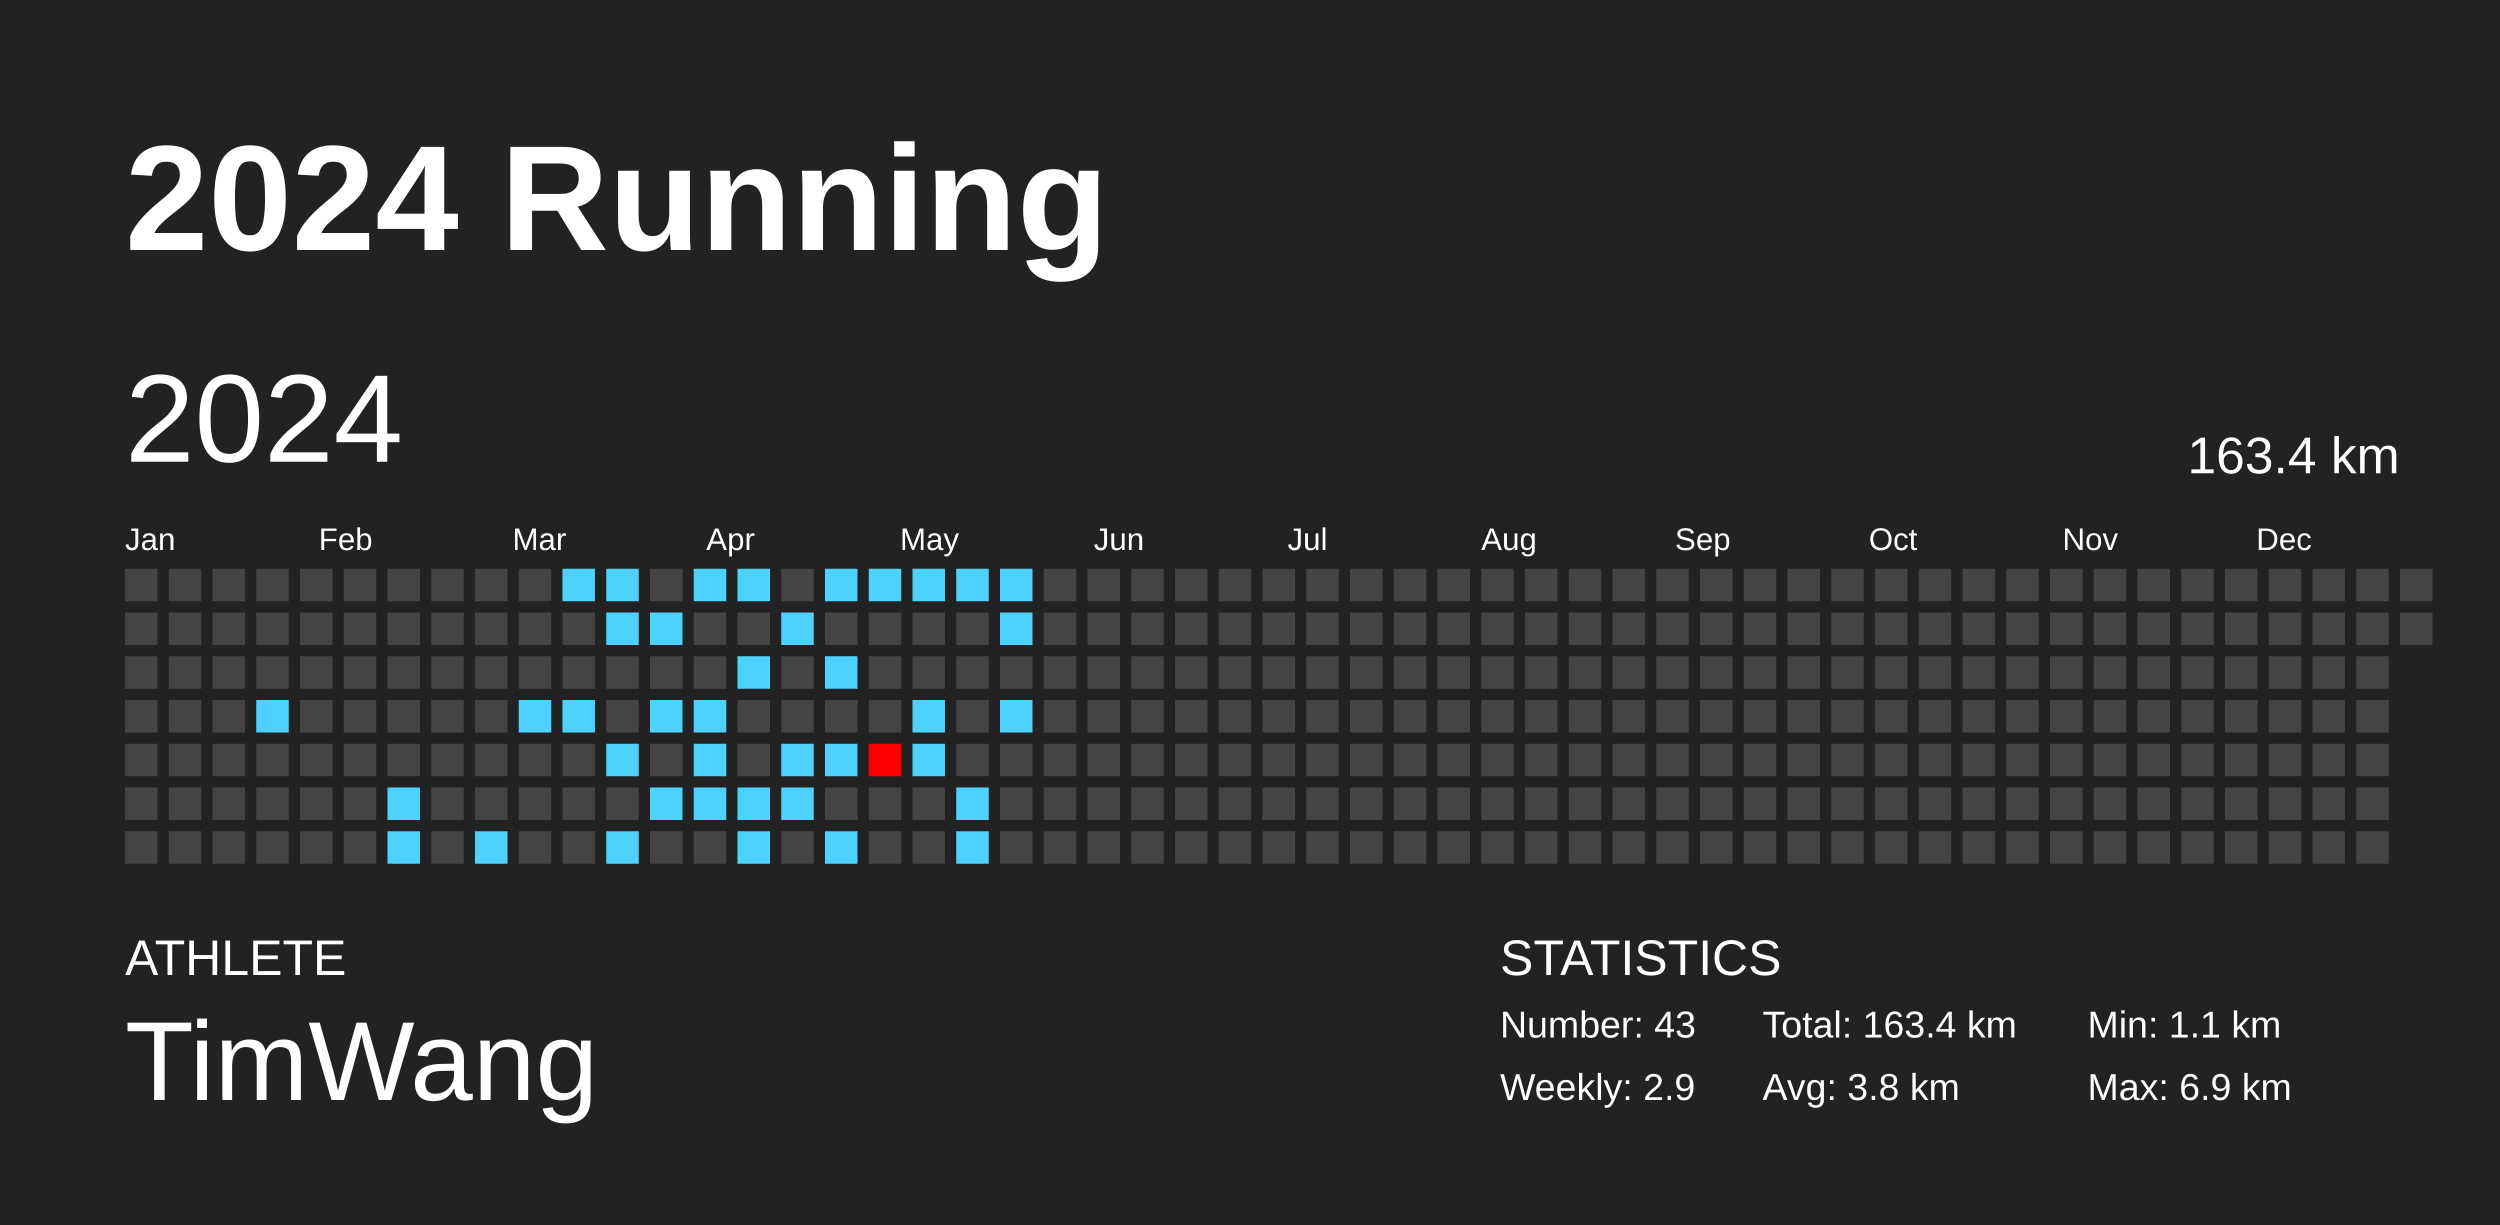
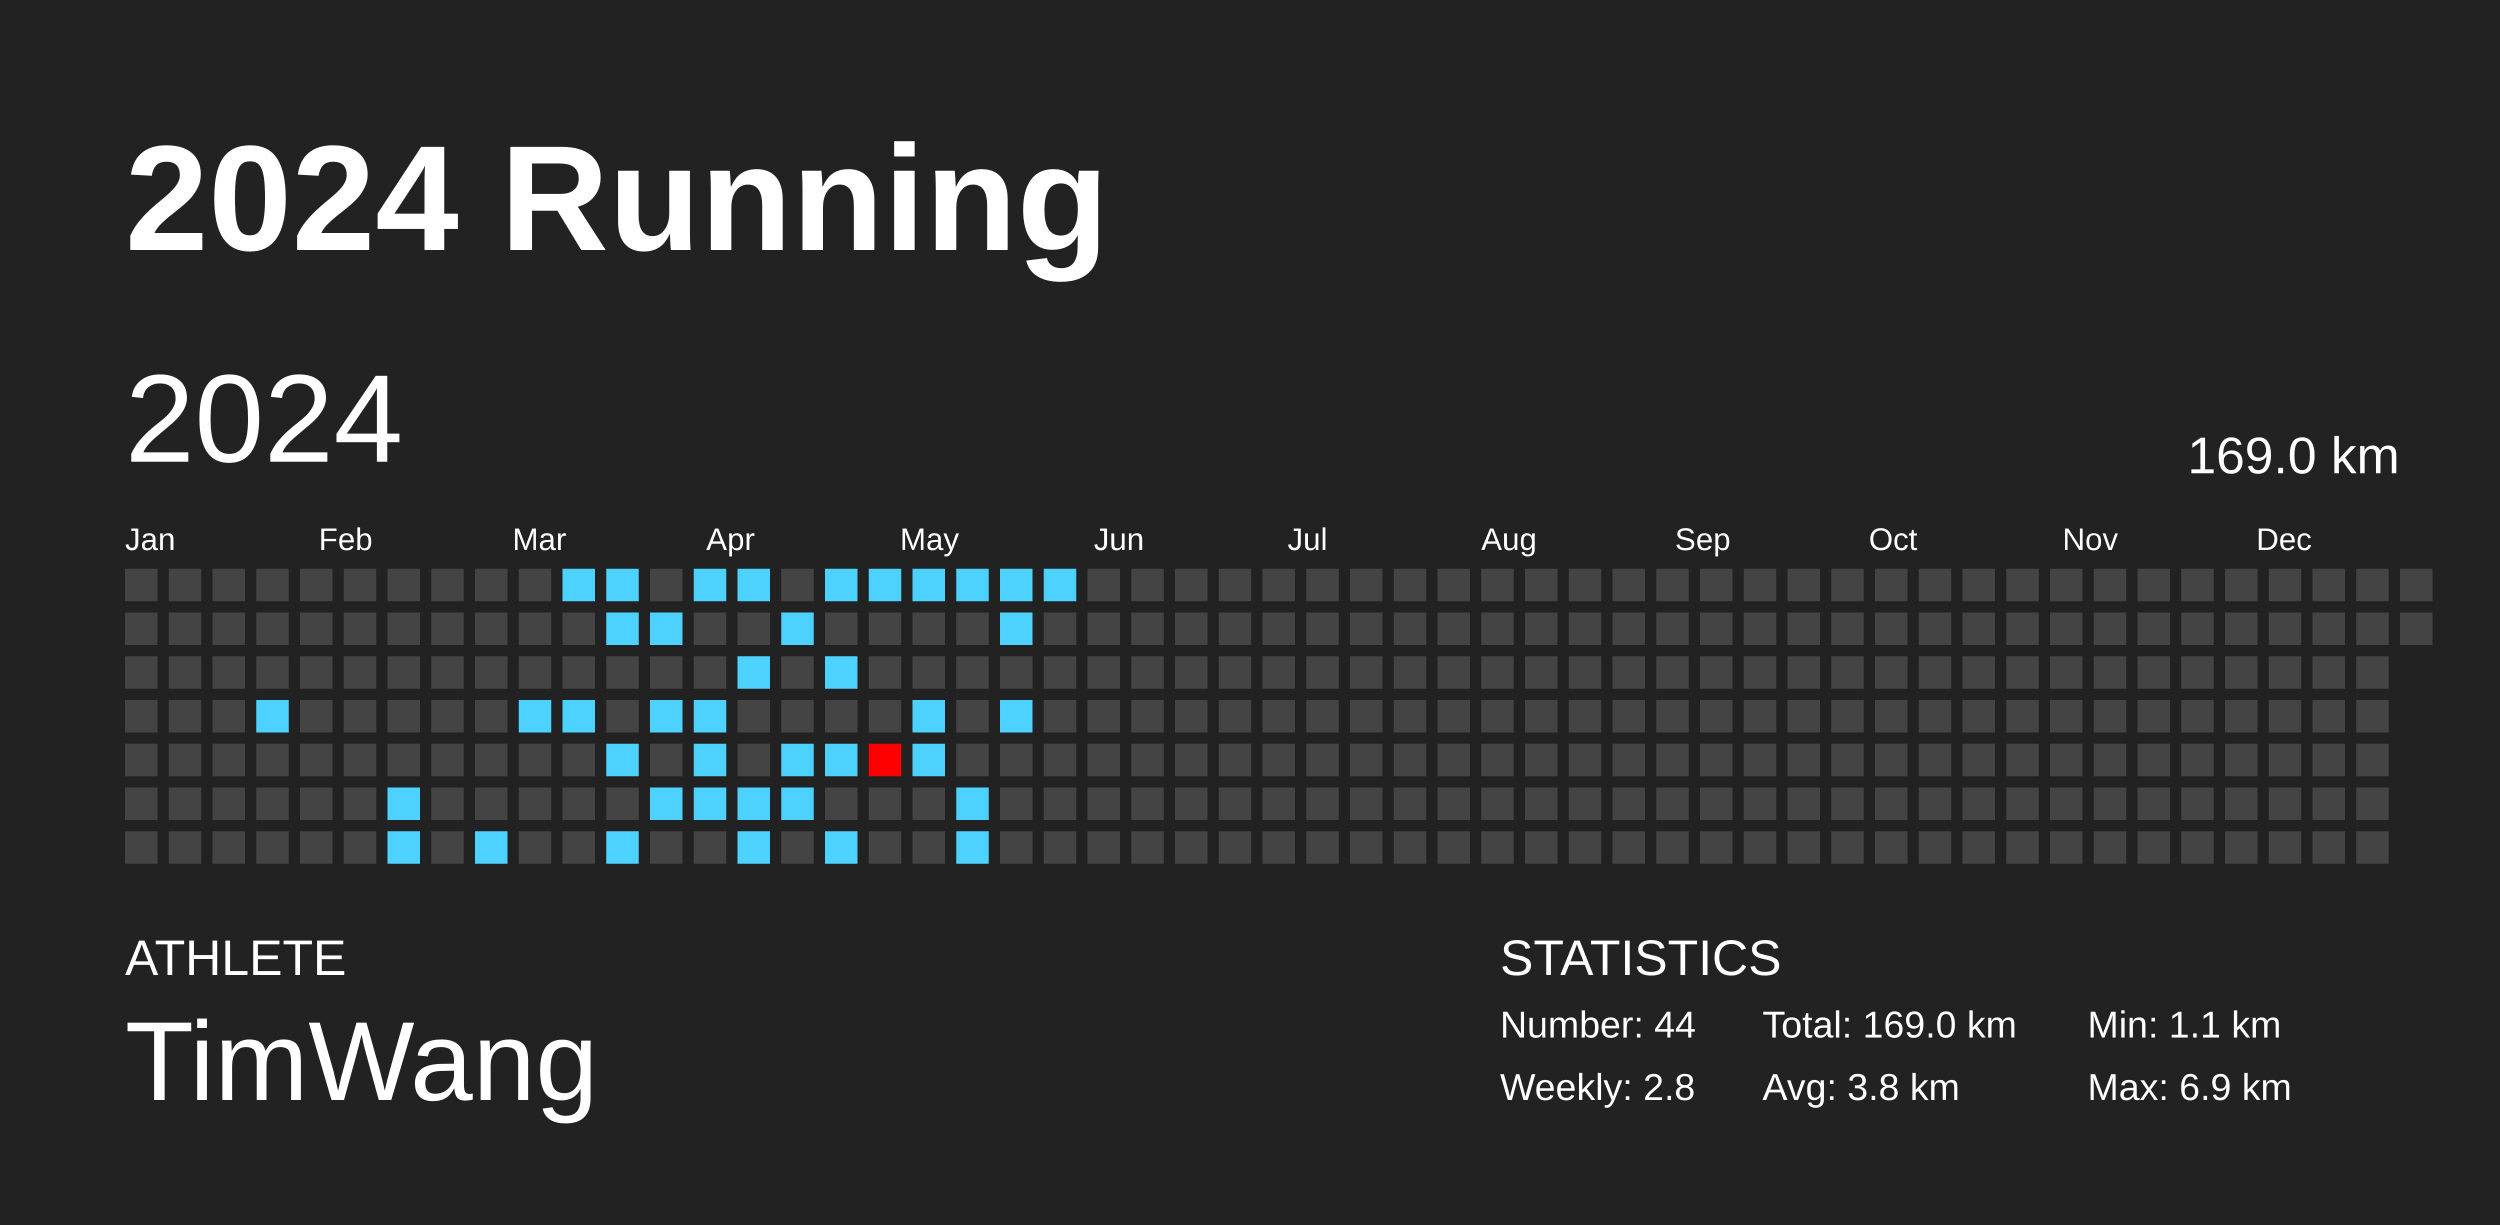
<svg xmlns="http://www.w3.org/2000/svg" baseProfile="full" height="98mm" version="1.1" viewBox="0,0,200,98" width="200mm">
  <defs />
  <rect fill="#222222" height="98" width="200" x="0" y="0" />
  <text fill="#FFFFFF" style="font-size:12px; font-family:Arial; font-weight:bold;" x="10" y="20">2024 Running</text>
  <text fill="#FFFFFF" style="font-size:4px; font-family:Arial" x="10" y="78">ATHLETE</text>
  <text fill="#FFFFFF" style="font-size:9px; font-family:Arial" x="10" y="88">TimWang</text>
  <text fill="#FFFFFF" style="font-size:4px; font-family:Arial" x="120" y="78">STATISTICS</text>
-   <text fill="#FFFFFF" style="font-size:3px; font-family:Arial" x="120" y="83">Number: 43</text>
-   <text fill="#FFFFFF" style="font-size:3px; font-family:Arial" x="120" y="88">Weekly: 2.9</text>
-   <text fill="#FFFFFF" style="font-size:3px; font-family:Arial" x="141" y="83">Total: 163.4 km</text>
+   <text fill="#FFFFFF" style="font-size:3px; font-family:Arial" x="120" y="83">Number: 44</text>
+   <text fill="#FFFFFF" style="font-size:3px; font-family:Arial" x="120" y="88">Weekly: 2.8</text>
+   <text fill="#FFFFFF" style="font-size:3px; font-family:Arial" x="141" y="83">Total: 169.0 km</text>
  <text fill="#FFFFFF" style="font-size:3px; font-family:Arial" x="141" y="88">Avg: 3.8 km</text>
  <text fill="#FFFFFF" style="font-size:3px; font-family:Arial" x="167" y="83">Min: 1.1 km</text>
  <text fill="#FFFFFF" style="font-size:3px; font-family:Arial" x="167" y="88">Max: 6.9 km</text>
  <text dominant-baseline="hanging" fill="#FFFFFF" style="font-size:10.0px; font-family:Arial;" x="10" y="30">2024</text>
-   <text dominant-baseline="hanging" fill="#FFFFFF" style="font-size:4.125px; font-family:Arial;" x="175" y="35">163.4 km</text>
+   <text dominant-baseline="hanging" fill="#FFFFFF" style="font-size:4.125px; font-family:Arial;" x="175" y="35">169.0 km</text>
  <text fill="#FFFFFF" style="font-size:2.5px; font-family:Arial" x="10.0" y="44">Jan</text>
  <text fill="#FFFFFF" style="font-size:2.5px; font-family:Arial" x="25.5" y="44">Feb</text>
  <text fill="#FFFFFF" style="font-size:2.5px; font-family:Arial" x="41.0" y="44">Mar</text>
  <text fill="#FFFFFF" style="font-size:2.5px; font-family:Arial" x="56.5" y="44">Apr</text>
  <text fill="#FFFFFF" style="font-size:2.5px; font-family:Arial" x="72.0" y="44">May</text>
  <text fill="#FFFFFF" style="font-size:2.5px; font-family:Arial" x="87.5" y="44">Jun</text>
  <text fill="#FFFFFF" style="font-size:2.5px; font-family:Arial" x="103.0" y="44">Jul</text>
  <text fill="#FFFFFF" style="font-size:2.5px; font-family:Arial" x="118.5" y="44">Aug</text>
  <text fill="#FFFFFF" style="font-size:2.5px; font-family:Arial" x="134.0" y="44">Sep</text>
  <text fill="#FFFFFF" style="font-size:2.5px; font-family:Arial" x="149.5" y="44">Oct</text>
  <text fill="#FFFFFF" style="font-size:2.5px; font-family:Arial" x="165.0" y="44">Nov</text>
  <text fill="#FFFFFF" style="font-size:2.5px; font-family:Arial" x="180.5" y="44">Dec</text>
  <rect fill="#444444" height="2.6" width="2.6" x="10.0" y="45.5" />
  <rect fill="#444444" height="2.6" width="2.6" x="10.0" y="49.0" />
  <rect fill="#444444" height="2.6" width="2.6" x="10.0" y="52.5" />
  <rect fill="#444444" height="2.6" width="2.6" x="10.0" y="56.0" />
  <rect fill="#444444" height="2.6" width="2.6" x="10.0" y="59.5" />
  <rect fill="#444444" height="2.6" width="2.6" x="10.0" y="63.0" />
  <rect fill="#444444" height="2.6" width="2.6" x="10.0" y="66.5" />
  <rect fill="#444444" height="2.6" width="2.6" x="13.5" y="45.5" />
  <rect fill="#444444" height="2.6" width="2.6" x="13.5" y="49.0" />
  <rect fill="#444444" height="2.6" width="2.6" x="13.5" y="52.5" />
  <rect fill="#444444" height="2.6" width="2.6" x="13.5" y="56.0" />
  <rect fill="#444444" height="2.6" width="2.6" x="13.5" y="59.5" />
  <rect fill="#444444" height="2.6" width="2.6" x="13.5" y="63.0" />
  <rect fill="#444444" height="2.6" width="2.6" x="13.5" y="66.5" />
  <rect fill="#444444" height="2.6" width="2.6" x="17.0" y="45.5" />
  <rect fill="#444444" height="2.6" width="2.6" x="17.0" y="49.0" />
  <rect fill="#444444" height="2.6" width="2.6" x="17.0" y="52.5" />
  <rect fill="#444444" height="2.6" width="2.6" x="17.0" y="56.0" />
  <rect fill="#444444" height="2.6" width="2.6" x="17.0" y="59.5" />
  <rect fill="#444444" height="2.6" width="2.6" x="17.0" y="63.0" />
  <rect fill="#444444" height="2.6" width="2.6" x="17.0" y="66.5" />
  <rect fill="#444444" height="2.6" width="2.6" x="20.5" y="45.5" />
  <rect fill="#444444" height="2.6" width="2.6" x="20.5" y="49.0" />
  <rect fill="#444444" height="2.6" width="2.6" x="20.5" y="52.5" />
  <rect fill="#4dd2ff" height="2.6" width="2.6" x="20.5" y="56.0" />
  <rect fill="#444444" height="2.6" width="2.6" x="20.5" y="59.5" />
  <rect fill="#444444" height="2.6" width="2.6" x="20.5" y="63.0" />
  <rect fill="#444444" height="2.6" width="2.6" x="20.5" y="66.5" />
  <rect fill="#444444" height="2.6" width="2.6" x="24.0" y="45.5" />
  <rect fill="#444444" height="2.6" width="2.6" x="24.0" y="49.0" />
  <rect fill="#444444" height="2.6" width="2.6" x="24.0" y="52.5" />
  <rect fill="#444444" height="2.6" width="2.6" x="24.0" y="56.0" />
  <rect fill="#444444" height="2.6" width="2.6" x="24.0" y="59.5" />
  <rect fill="#444444" height="2.6" width="2.6" x="24.0" y="63.0" />
  <rect fill="#444444" height="2.6" width="2.6" x="24.0" y="66.5" />
  <rect fill="#444444" height="2.6" width="2.6" x="27.5" y="45.5" />
  <rect fill="#444444" height="2.6" width="2.6" x="27.5" y="49.0" />
  <rect fill="#444444" height="2.6" width="2.6" x="27.5" y="52.5" />
  <rect fill="#444444" height="2.6" width="2.6" x="27.5" y="56.0" />
  <rect fill="#444444" height="2.6" width="2.6" x="27.5" y="59.5" />
  <rect fill="#444444" height="2.6" width="2.6" x="27.5" y="63.0" />
  <rect fill="#444444" height="2.6" width="2.6" x="27.5" y="66.5" />
  <rect fill="#444444" height="2.6" width="2.6" x="31.0" y="45.5" />
  <rect fill="#444444" height="2.6" width="2.6" x="31.0" y="49.0" />
  <rect fill="#444444" height="2.6" width="2.6" x="31.0" y="52.5" />
  <rect fill="#444444" height="2.6" width="2.6" x="31.0" y="56.0" />
  <rect fill="#444444" height="2.6" width="2.6" x="31.0" y="59.5" />
  <rect fill="#4dd2ff" height="2.6" width="2.6" x="31.0" y="63.0" />
  <rect fill="#4dd2ff" height="2.6" width="2.6" x="31.0" y="66.5" />
  <rect fill="#444444" height="2.6" width="2.6" x="34.5" y="45.5" />
  <rect fill="#444444" height="2.6" width="2.6" x="34.5" y="49.0" />
  <rect fill="#444444" height="2.6" width="2.6" x="34.5" y="52.5" />
  <rect fill="#444444" height="2.6" width="2.6" x="34.5" y="56.0" />
  <rect fill="#444444" height="2.6" width="2.6" x="34.5" y="59.5" />
  <rect fill="#444444" height="2.6" width="2.6" x="34.5" y="63.0" />
  <rect fill="#444444" height="2.6" width="2.6" x="34.5" y="66.5" />
  <rect fill="#444444" height="2.6" width="2.6" x="38.0" y="45.5" />
  <rect fill="#444444" height="2.6" width="2.6" x="38.0" y="49.0" />
  <rect fill="#444444" height="2.6" width="2.6" x="38.0" y="52.5" />
  <rect fill="#444444" height="2.6" width="2.6" x="38.0" y="56.0" />
  <rect fill="#444444" height="2.6" width="2.6" x="38.0" y="59.5" />
  <rect fill="#444444" height="2.6" width="2.6" x="38.0" y="63.0" />
  <rect fill="#4dd2ff" height="2.6" width="2.6" x="38.0" y="66.5" />
  <rect fill="#444444" height="2.6" width="2.6" x="41.5" y="45.5" />
  <rect fill="#444444" height="2.6" width="2.6" x="41.5" y="49.0" />
  <rect fill="#444444" height="2.6" width="2.6" x="41.5" y="52.5" />
  <rect fill="#4dd2ff" height="2.6" width="2.6" x="41.5" y="56.0" />
  <rect fill="#444444" height="2.6" width="2.6" x="41.5" y="59.5" />
  <rect fill="#444444" height="2.6" width="2.6" x="41.5" y="63.0" />
  <rect fill="#444444" height="2.6" width="2.6" x="41.5" y="66.5" />
  <rect fill="#4dd2ff" height="2.6" width="2.6" x="45.0" y="45.5" />
  <rect fill="#444444" height="2.6" width="2.6" x="45.0" y="49.0" />
  <rect fill="#444444" height="2.6" width="2.6" x="45.0" y="52.5" />
  <rect fill="#4dd2ff" height="2.6" width="2.6" x="45.0" y="56.0" />
  <rect fill="#444444" height="2.6" width="2.6" x="45.0" y="59.5" />
  <rect fill="#444444" height="2.6" width="2.6" x="45.0" y="63.0" />
  <rect fill="#444444" height="2.6" width="2.6" x="45.0" y="66.5" />
  <rect fill="#4dd2ff" height="2.6" width="2.6" x="48.5" y="45.5" />
  <rect fill="#4dd2ff" height="2.6" width="2.6" x="48.5" y="49.0" />
  <rect fill="#444444" height="2.6" width="2.6" x="48.5" y="52.5" />
  <rect fill="#444444" height="2.6" width="2.6" x="48.5" y="56.0" />
  <rect fill="#4dd2ff" height="2.6" width="2.6" x="48.5" y="59.5" />
  <rect fill="#444444" height="2.6" width="2.6" x="48.5" y="63.0" />
  <rect fill="#4dd2ff" height="2.6" width="2.6" x="48.5" y="66.5" />
  <rect fill="#444444" height="2.6" width="2.6" x="52.0" y="45.5" />
  <rect fill="#4dd2ff" height="2.6" width="2.6" x="52.0" y="49.0" />
  <rect fill="#444444" height="2.6" width="2.6" x="52.0" y="52.5" />
  <rect fill="#4dd2ff" height="2.6" width="2.6" x="52.0" y="56.0" />
  <rect fill="#444444" height="2.6" width="2.6" x="52.0" y="59.5" />
  <rect fill="#4dd2ff" height="2.6" width="2.6" x="52.0" y="63.0" />
  <rect fill="#444444" height="2.6" width="2.6" x="52.0" y="66.5" />
  <rect fill="#4dd2ff" height="2.6" width="2.6" x="55.5" y="45.5" />
  <rect fill="#444444" height="2.6" width="2.6" x="55.5" y="49.0" />
  <rect fill="#444444" height="2.6" width="2.6" x="55.5" y="52.5" />
  <rect fill="#4dd2ff" height="2.6" width="2.6" x="55.5" y="56.0" />
  <rect fill="#4dd2ff" height="2.6" width="2.6" x="55.5" y="59.5" />
  <rect fill="#4dd2ff" height="2.6" width="2.6" x="55.5" y="63.0" />
  <rect fill="#444444" height="2.6" width="2.6" x="55.5" y="66.5" />
  <rect fill="#4dd2ff" height="2.6" width="2.6" x="59.0" y="45.5" />
  <rect fill="#444444" height="2.6" width="2.6" x="59.0" y="49.0" />
  <rect fill="#4dd2ff" height="2.6" width="2.6" x="59.0" y="52.5" />
  <rect fill="#444444" height="2.6" width="2.6" x="59.0" y="56.0" />
  <rect fill="#444444" height="2.6" width="2.6" x="59.0" y="59.5" />
  <rect fill="#4dd2ff" height="2.6" width="2.6" x="59.0" y="63.0" />
  <rect fill="#4dd2ff" height="2.6" width="2.6" x="59.0" y="66.5" />
  <rect fill="#444444" height="2.6" width="2.6" x="62.5" y="45.5" />
  <rect fill="#4dd2ff" height="2.6" width="2.6" x="62.5" y="49.0" />
  <rect fill="#444444" height="2.6" width="2.6" x="62.5" y="52.5" />
  <rect fill="#444444" height="2.6" width="2.6" x="62.5" y="56.0" />
  <rect fill="#4dd2ff" height="2.6" width="2.6" x="62.5" y="59.5" />
  <rect fill="#4dd2ff" height="2.6" width="2.6" x="62.5" y="63.0" />
  <rect fill="#444444" height="2.6" width="2.6" x="62.5" y="66.5" />
  <rect fill="#4dd2ff" height="2.6" width="2.6" x="66.0" y="45.5" />
  <rect fill="#444444" height="2.6" width="2.6" x="66.0" y="49.0" />
  <rect fill="#4dd2ff" height="2.6" width="2.6" x="66.0" y="52.5" />
  <rect fill="#444444" height="2.6" width="2.6" x="66.0" y="56.0" />
  <rect fill="#4dd2ff" height="2.6" width="2.6" x="66.0" y="59.5" />
  <rect fill="#444444" height="2.6" width="2.6" x="66.0" y="63.0" />
  <rect fill="#4dd2ff" height="2.6" width="2.6" x="66.0" y="66.5" />
  <rect fill="#4dd2ff" height="2.6" width="2.6" x="69.5" y="45.5" />
  <rect fill="#444444" height="2.6" width="2.6" x="69.5" y="49.0" />
  <rect fill="#444444" height="2.6" width="2.6" x="69.5" y="52.5" />
  <rect fill="#444444" height="2.6" width="2.6" x="69.5" y="56.0" />
  <rect fill="#ff0000" height="2.6" width="2.6" x="69.5" y="59.5" />
  <rect fill="#444444" height="2.6" width="2.6" x="69.5" y="63.0" />
  <rect fill="#444444" height="2.6" width="2.6" x="69.5" y="66.5" />
  <rect fill="#4dd2ff" height="2.6" width="2.6" x="73.0" y="45.5" />
  <rect fill="#444444" height="2.6" width="2.6" x="73.0" y="49.0" />
  <rect fill="#444444" height="2.6" width="2.6" x="73.0" y="52.5" />
  <rect fill="#4dd2ff" height="2.6" width="2.6" x="73.0" y="56.0" />
  <rect fill="#4dd2ff" height="2.6" width="2.6" x="73.0" y="59.5" />
  <rect fill="#444444" height="2.6" width="2.6" x="73.0" y="63.0" />
  <rect fill="#444444" height="2.6" width="2.6" x="73.0" y="66.5" />
  <rect fill="#4dd2ff" height="2.6" width="2.6" x="76.5" y="45.5" />
  <rect fill="#444444" height="2.6" width="2.6" x="76.5" y="49.0" />
  <rect fill="#444444" height="2.6" width="2.6" x="76.5" y="52.5" />
  <rect fill="#444444" height="2.6" width="2.6" x="76.5" y="56.0" />
  <rect fill="#444444" height="2.6" width="2.6" x="76.5" y="59.5" />
  <rect fill="#4dd2ff" height="2.6" width="2.6" x="76.5" y="63.0" />
  <rect fill="#4dd2ff" height="2.6" width="2.6" x="76.5" y="66.5" />
  <rect fill="#4dd2ff" height="2.6" width="2.6" x="80.0" y="45.5" />
  <rect fill="#4dd2ff" height="2.6" width="2.6" x="80.0" y="49.0" />
  <rect fill="#444444" height="2.6" width="2.6" x="80.0" y="52.5" />
  <rect fill="#4dd2ff" height="2.6" width="2.6" x="80.0" y="56.0" />
  <rect fill="#444444" height="2.6" width="2.6" x="80.0" y="59.5" />
  <rect fill="#444444" height="2.6" width="2.6" x="80.0" y="63.0" />
  <rect fill="#444444" height="2.6" width="2.6" x="80.0" y="66.5" />
-   <rect fill="#444444" height="2.6" width="2.6" x="83.5" y="45.5" />
+   <rect fill="#4dd2ff" height="2.6" width="2.6" x="83.5" y="45.5" />
  <rect fill="#444444" height="2.6" width="2.6" x="83.5" y="49.0" />
  <rect fill="#444444" height="2.6" width="2.6" x="83.5" y="52.5" />
  <rect fill="#444444" height="2.6" width="2.6" x="83.5" y="56.0" />
  <rect fill="#444444" height="2.6" width="2.6" x="83.5" y="59.5" />
  <rect fill="#444444" height="2.6" width="2.6" x="83.5" y="63.0" />
  <rect fill="#444444" height="2.6" width="2.6" x="83.5" y="66.5" />
  <rect fill="#444444" height="2.6" width="2.6" x="87.0" y="45.5" />
  <rect fill="#444444" height="2.6" width="2.6" x="87.0" y="49.0" />
  <rect fill="#444444" height="2.6" width="2.6" x="87.0" y="52.5" />
  <rect fill="#444444" height="2.6" width="2.6" x="87.0" y="56.0" />
  <rect fill="#444444" height="2.6" width="2.6" x="87.0" y="59.5" />
  <rect fill="#444444" height="2.6" width="2.6" x="87.0" y="63.0" />
  <rect fill="#444444" height="2.6" width="2.6" x="87.0" y="66.5" />
  <rect fill="#444444" height="2.6" width="2.6" x="90.5" y="45.5" />
  <rect fill="#444444" height="2.6" width="2.6" x="90.5" y="49.0" />
  <rect fill="#444444" height="2.6" width="2.6" x="90.5" y="52.5" />
  <rect fill="#444444" height="2.6" width="2.6" x="90.5" y="56.0" />
  <rect fill="#444444" height="2.6" width="2.6" x="90.5" y="59.5" />
  <rect fill="#444444" height="2.6" width="2.6" x="90.5" y="63.0" />
  <rect fill="#444444" height="2.6" width="2.6" x="90.5" y="66.5" />
  <rect fill="#444444" height="2.6" width="2.6" x="94.0" y="45.5" />
  <rect fill="#444444" height="2.6" width="2.6" x="94.0" y="49.0" />
  <rect fill="#444444" height="2.6" width="2.6" x="94.0" y="52.5" />
  <rect fill="#444444" height="2.6" width="2.6" x="94.0" y="56.0" />
  <rect fill="#444444" height="2.6" width="2.6" x="94.0" y="59.5" />
  <rect fill="#444444" height="2.6" width="2.6" x="94.0" y="63.0" />
  <rect fill="#444444" height="2.6" width="2.6" x="94.0" y="66.5" />
  <rect fill="#444444" height="2.6" width="2.6" x="97.5" y="45.5" />
  <rect fill="#444444" height="2.6" width="2.6" x="97.5" y="49.0" />
  <rect fill="#444444" height="2.6" width="2.6" x="97.5" y="52.5" />
  <rect fill="#444444" height="2.6" width="2.6" x="97.5" y="56.0" />
  <rect fill="#444444" height="2.6" width="2.6" x="97.5" y="59.5" />
  <rect fill="#444444" height="2.6" width="2.6" x="97.5" y="63.0" />
  <rect fill="#444444" height="2.6" width="2.6" x="97.5" y="66.5" />
  <rect fill="#444444" height="2.6" width="2.6" x="101.0" y="45.5" />
  <rect fill="#444444" height="2.6" width="2.6" x="101.0" y="49.0" />
  <rect fill="#444444" height="2.6" width="2.6" x="101.0" y="52.5" />
  <rect fill="#444444" height="2.6" width="2.6" x="101.0" y="56.0" />
  <rect fill="#444444" height="2.6" width="2.6" x="101.0" y="59.5" />
  <rect fill="#444444" height="2.6" width="2.6" x="101.0" y="63.0" />
  <rect fill="#444444" height="2.6" width="2.6" x="101.0" y="66.5" />
  <rect fill="#444444" height="2.6" width="2.6" x="104.5" y="45.5" />
  <rect fill="#444444" height="2.6" width="2.6" x="104.5" y="49.0" />
  <rect fill="#444444" height="2.6" width="2.6" x="104.5" y="52.5" />
  <rect fill="#444444" height="2.6" width="2.6" x="104.5" y="56.0" />
  <rect fill="#444444" height="2.6" width="2.6" x="104.5" y="59.5" />
  <rect fill="#444444" height="2.6" width="2.6" x="104.5" y="63.0" />
  <rect fill="#444444" height="2.6" width="2.6" x="104.5" y="66.5" />
  <rect fill="#444444" height="2.6" width="2.6" x="108.0" y="45.5" />
  <rect fill="#444444" height="2.6" width="2.6" x="108.0" y="49.0" />
  <rect fill="#444444" height="2.6" width="2.6" x="108.0" y="52.5" />
  <rect fill="#444444" height="2.6" width="2.6" x="108.0" y="56.0" />
  <rect fill="#444444" height="2.6" width="2.6" x="108.0" y="59.5" />
  <rect fill="#444444" height="2.6" width="2.6" x="108.0" y="63.0" />
  <rect fill="#444444" height="2.6" width="2.6" x="108.0" y="66.5" />
  <rect fill="#444444" height="2.6" width="2.6" x="111.5" y="45.5" />
  <rect fill="#444444" height="2.6" width="2.6" x="111.5" y="49.0" />
  <rect fill="#444444" height="2.6" width="2.6" x="111.5" y="52.5" />
  <rect fill="#444444" height="2.6" width="2.6" x="111.5" y="56.0" />
  <rect fill="#444444" height="2.6" width="2.6" x="111.5" y="59.5" />
  <rect fill="#444444" height="2.6" width="2.6" x="111.5" y="63.0" />
  <rect fill="#444444" height="2.6" width="2.6" x="111.5" y="66.5" />
  <rect fill="#444444" height="2.6" width="2.6" x="115.0" y="45.5" />
  <rect fill="#444444" height="2.6" width="2.6" x="115.0" y="49.0" />
  <rect fill="#444444" height="2.6" width="2.6" x="115.0" y="52.5" />
  <rect fill="#444444" height="2.6" width="2.6" x="115.0" y="56.0" />
  <rect fill="#444444" height="2.6" width="2.6" x="115.0" y="59.5" />
  <rect fill="#444444" height="2.6" width="2.6" x="115.0" y="63.0" />
  <rect fill="#444444" height="2.6" width="2.6" x="115.0" y="66.5" />
  <rect fill="#444444" height="2.6" width="2.6" x="118.5" y="45.5" />
  <rect fill="#444444" height="2.6" width="2.6" x="118.5" y="49.0" />
  <rect fill="#444444" height="2.6" width="2.6" x="118.5" y="52.5" />
  <rect fill="#444444" height="2.6" width="2.6" x="118.5" y="56.0" />
  <rect fill="#444444" height="2.6" width="2.6" x="118.5" y="59.5" />
  <rect fill="#444444" height="2.6" width="2.6" x="118.5" y="63.0" />
  <rect fill="#444444" height="2.6" width="2.6" x="118.5" y="66.5" />
  <rect fill="#444444" height="2.6" width="2.6" x="122.0" y="45.5" />
  <rect fill="#444444" height="2.6" width="2.6" x="122.0" y="49.0" />
  <rect fill="#444444" height="2.6" width="2.6" x="122.0" y="52.5" />
  <rect fill="#444444" height="2.6" width="2.6" x="122.0" y="56.0" />
  <rect fill="#444444" height="2.6" width="2.6" x="122.0" y="59.5" />
  <rect fill="#444444" height="2.6" width="2.6" x="122.0" y="63.0" />
  <rect fill="#444444" height="2.6" width="2.6" x="122.0" y="66.5" />
  <rect fill="#444444" height="2.6" width="2.6" x="125.5" y="45.5" />
  <rect fill="#444444" height="2.6" width="2.6" x="125.5" y="49.0" />
  <rect fill="#444444" height="2.6" width="2.6" x="125.5" y="52.5" />
  <rect fill="#444444" height="2.6" width="2.6" x="125.5" y="56.0" />
  <rect fill="#444444" height="2.6" width="2.6" x="125.5" y="59.5" />
  <rect fill="#444444" height="2.6" width="2.6" x="125.5" y="63.0" />
  <rect fill="#444444" height="2.6" width="2.6" x="125.5" y="66.5" />
  <rect fill="#444444" height="2.6" width="2.6" x="129.0" y="45.5" />
  <rect fill="#444444" height="2.6" width="2.6" x="129.0" y="49.0" />
  <rect fill="#444444" height="2.6" width="2.6" x="129.0" y="52.5" />
  <rect fill="#444444" height="2.6" width="2.6" x="129.0" y="56.0" />
  <rect fill="#444444" height="2.6" width="2.6" x="129.0" y="59.5" />
  <rect fill="#444444" height="2.6" width="2.6" x="129.0" y="63.0" />
  <rect fill="#444444" height="2.6" width="2.6" x="129.0" y="66.5" />
  <rect fill="#444444" height="2.6" width="2.6" x="132.5" y="45.5" />
  <rect fill="#444444" height="2.6" width="2.6" x="132.5" y="49.0" />
  <rect fill="#444444" height="2.6" width="2.6" x="132.5" y="52.5" />
  <rect fill="#444444" height="2.6" width="2.6" x="132.5" y="56.0" />
  <rect fill="#444444" height="2.6" width="2.6" x="132.5" y="59.5" />
  <rect fill="#444444" height="2.6" width="2.6" x="132.5" y="63.0" />
  <rect fill="#444444" height="2.6" width="2.6" x="132.5" y="66.5" />
  <rect fill="#444444" height="2.6" width="2.6" x="136.0" y="45.5" />
  <rect fill="#444444" height="2.6" width="2.6" x="136.0" y="49.0" />
  <rect fill="#444444" height="2.6" width="2.6" x="136.0" y="52.5" />
  <rect fill="#444444" height="2.6" width="2.6" x="136.0" y="56.0" />
  <rect fill="#444444" height="2.6" width="2.6" x="136.0" y="59.5" />
  <rect fill="#444444" height="2.6" width="2.6" x="136.0" y="63.0" />
  <rect fill="#444444" height="2.6" width="2.6" x="136.0" y="66.5" />
  <rect fill="#444444" height="2.6" width="2.6" x="139.5" y="45.5" />
  <rect fill="#444444" height="2.6" width="2.6" x="139.5" y="49.0" />
  <rect fill="#444444" height="2.6" width="2.6" x="139.5" y="52.5" />
  <rect fill="#444444" height="2.6" width="2.6" x="139.5" y="56.0" />
  <rect fill="#444444" height="2.6" width="2.6" x="139.5" y="59.5" />
  <rect fill="#444444" height="2.6" width="2.6" x="139.5" y="63.0" />
  <rect fill="#444444" height="2.6" width="2.6" x="139.5" y="66.5" />
  <rect fill="#444444" height="2.6" width="2.6" x="143.0" y="45.5" />
  <rect fill="#444444" height="2.6" width="2.6" x="143.0" y="49.0" />
  <rect fill="#444444" height="2.6" width="2.6" x="143.0" y="52.5" />
  <rect fill="#444444" height="2.6" width="2.6" x="143.0" y="56.0" />
  <rect fill="#444444" height="2.6" width="2.6" x="143.0" y="59.5" />
  <rect fill="#444444" height="2.6" width="2.6" x="143.0" y="63.0" />
  <rect fill="#444444" height="2.6" width="2.6" x="143.0" y="66.5" />
  <rect fill="#444444" height="2.6" width="2.6" x="146.5" y="45.5" />
  <rect fill="#444444" height="2.6" width="2.6" x="146.5" y="49.0" />
  <rect fill="#444444" height="2.6" width="2.6" x="146.5" y="52.5" />
  <rect fill="#444444" height="2.6" width="2.6" x="146.5" y="56.0" />
  <rect fill="#444444" height="2.6" width="2.6" x="146.5" y="59.5" />
  <rect fill="#444444" height="2.6" width="2.6" x="146.5" y="63.0" />
  <rect fill="#444444" height="2.6" width="2.6" x="146.5" y="66.5" />
  <rect fill="#444444" height="2.6" width="2.6" x="150.0" y="45.5" />
  <rect fill="#444444" height="2.6" width="2.6" x="150.0" y="49.0" />
  <rect fill="#444444" height="2.6" width="2.6" x="150.0" y="52.5" />
  <rect fill="#444444" height="2.6" width="2.6" x="150.0" y="56.0" />
  <rect fill="#444444" height="2.6" width="2.6" x="150.0" y="59.5" />
  <rect fill="#444444" height="2.6" width="2.6" x="150.0" y="63.0" />
  <rect fill="#444444" height="2.6" width="2.6" x="150.0" y="66.5" />
  <rect fill="#444444" height="2.6" width="2.6" x="153.5" y="45.5" />
  <rect fill="#444444" height="2.6" width="2.6" x="153.5" y="49.0" />
  <rect fill="#444444" height="2.6" width="2.6" x="153.5" y="52.5" />
  <rect fill="#444444" height="2.6" width="2.6" x="153.5" y="56.0" />
  <rect fill="#444444" height="2.6" width="2.6" x="153.5" y="59.5" />
  <rect fill="#444444" height="2.6" width="2.6" x="153.5" y="63.0" />
  <rect fill="#444444" height="2.6" width="2.6" x="153.5" y="66.5" />
  <rect fill="#444444" height="2.6" width="2.6" x="157.0" y="45.5" />
  <rect fill="#444444" height="2.6" width="2.6" x="157.0" y="49.0" />
  <rect fill="#444444" height="2.6" width="2.6" x="157.0" y="52.5" />
  <rect fill="#444444" height="2.6" width="2.6" x="157.0" y="56.0" />
  <rect fill="#444444" height="2.6" width="2.6" x="157.0" y="59.5" />
  <rect fill="#444444" height="2.6" width="2.6" x="157.0" y="63.0" />
  <rect fill="#444444" height="2.6" width="2.6" x="157.0" y="66.5" />
  <rect fill="#444444" height="2.6" width="2.6" x="160.5" y="45.5" />
  <rect fill="#444444" height="2.6" width="2.6" x="160.5" y="49.0" />
  <rect fill="#444444" height="2.6" width="2.6" x="160.5" y="52.5" />
  <rect fill="#444444" height="2.6" width="2.6" x="160.5" y="56.0" />
  <rect fill="#444444" height="2.6" width="2.6" x="160.5" y="59.5" />
  <rect fill="#444444" height="2.6" width="2.6" x="160.5" y="63.0" />
  <rect fill="#444444" height="2.6" width="2.6" x="160.5" y="66.5" />
  <rect fill="#444444" height="2.6" width="2.6" x="164.0" y="45.5" />
  <rect fill="#444444" height="2.6" width="2.6" x="164.0" y="49.0" />
  <rect fill="#444444" height="2.6" width="2.6" x="164.0" y="52.5" />
  <rect fill="#444444" height="2.6" width="2.6" x="164.0" y="56.0" />
  <rect fill="#444444" height="2.6" width="2.6" x="164.0" y="59.5" />
  <rect fill="#444444" height="2.6" width="2.6" x="164.0" y="63.0" />
  <rect fill="#444444" height="2.6" width="2.6" x="164.0" y="66.5" />
  <rect fill="#444444" height="2.6" width="2.6" x="167.5" y="45.5" />
  <rect fill="#444444" height="2.6" width="2.6" x="167.5" y="49.0" />
  <rect fill="#444444" height="2.6" width="2.6" x="167.5" y="52.5" />
  <rect fill="#444444" height="2.6" width="2.6" x="167.5" y="56.0" />
  <rect fill="#444444" height="2.6" width="2.6" x="167.5" y="59.5" />
  <rect fill="#444444" height="2.6" width="2.6" x="167.5" y="63.0" />
  <rect fill="#444444" height="2.6" width="2.6" x="167.5" y="66.5" />
  <rect fill="#444444" height="2.6" width="2.6" x="171.0" y="45.5" />
  <rect fill="#444444" height="2.6" width="2.6" x="171.0" y="49.0" />
  <rect fill="#444444" height="2.6" width="2.6" x="171.0" y="52.5" />
  <rect fill="#444444" height="2.6" width="2.6" x="171.0" y="56.0" />
  <rect fill="#444444" height="2.6" width="2.6" x="171.0" y="59.5" />
  <rect fill="#444444" height="2.6" width="2.6" x="171.0" y="63.0" />
  <rect fill="#444444" height="2.6" width="2.6" x="171.0" y="66.5" />
  <rect fill="#444444" height="2.6" width="2.6" x="174.5" y="45.5" />
  <rect fill="#444444" height="2.6" width="2.6" x="174.5" y="49.0" />
  <rect fill="#444444" height="2.6" width="2.6" x="174.5" y="52.5" />
  <rect fill="#444444" height="2.6" width="2.6" x="174.5" y="56.0" />
  <rect fill="#444444" height="2.6" width="2.6" x="174.5" y="59.5" />
  <rect fill="#444444" height="2.6" width="2.6" x="174.5" y="63.0" />
  <rect fill="#444444" height="2.6" width="2.6" x="174.5" y="66.5" />
  <rect fill="#444444" height="2.6" width="2.6" x="178.0" y="45.5" />
  <rect fill="#444444" height="2.6" width="2.6" x="178.0" y="49.0" />
  <rect fill="#444444" height="2.6" width="2.6" x="178.0" y="52.5" />
  <rect fill="#444444" height="2.6" width="2.6" x="178.0" y="56.0" />
  <rect fill="#444444" height="2.6" width="2.6" x="178.0" y="59.5" />
  <rect fill="#444444" height="2.6" width="2.6" x="178.0" y="63.0" />
  <rect fill="#444444" height="2.6" width="2.6" x="178.0" y="66.5" />
  <rect fill="#444444" height="2.6" width="2.6" x="181.5" y="45.5" />
  <rect fill="#444444" height="2.6" width="2.6" x="181.5" y="49.0" />
  <rect fill="#444444" height="2.6" width="2.6" x="181.5" y="52.5" />
  <rect fill="#444444" height="2.6" width="2.6" x="181.5" y="56.0" />
  <rect fill="#444444" height="2.6" width="2.6" x="181.5" y="59.5" />
  <rect fill="#444444" height="2.6" width="2.6" x="181.5" y="63.0" />
  <rect fill="#444444" height="2.6" width="2.6" x="181.5" y="66.5" />
  <rect fill="#444444" height="2.6" width="2.6" x="185.0" y="45.5" />
  <rect fill="#444444" height="2.6" width="2.6" x="185.0" y="49.0" />
  <rect fill="#444444" height="2.6" width="2.6" x="185.0" y="52.5" />
  <rect fill="#444444" height="2.6" width="2.6" x="185.0" y="56.0" />
  <rect fill="#444444" height="2.6" width="2.6" x="185.0" y="59.5" />
  <rect fill="#444444" height="2.6" width="2.6" x="185.0" y="63.0" />
  <rect fill="#444444" height="2.6" width="2.6" x="185.0" y="66.5" />
  <rect fill="#444444" height="2.6" width="2.6" x="188.5" y="45.5" />
  <rect fill="#444444" height="2.6" width="2.6" x="188.5" y="49.0" />
  <rect fill="#444444" height="2.6" width="2.6" x="188.5" y="52.5" />
  <rect fill="#444444" height="2.6" width="2.6" x="188.5" y="56.0" />
  <rect fill="#444444" height="2.6" width="2.6" x="188.5" y="59.5" />
  <rect fill="#444444" height="2.6" width="2.6" x="188.5" y="63.0" />
  <rect fill="#444444" height="2.6" width="2.6" x="188.5" y="66.5" />
  <rect fill="#444444" height="2.6" width="2.6" x="192.0" y="45.5" />
  <rect fill="#444444" height="2.6" width="2.6" x="192.0" y="49.0" />
</svg>
